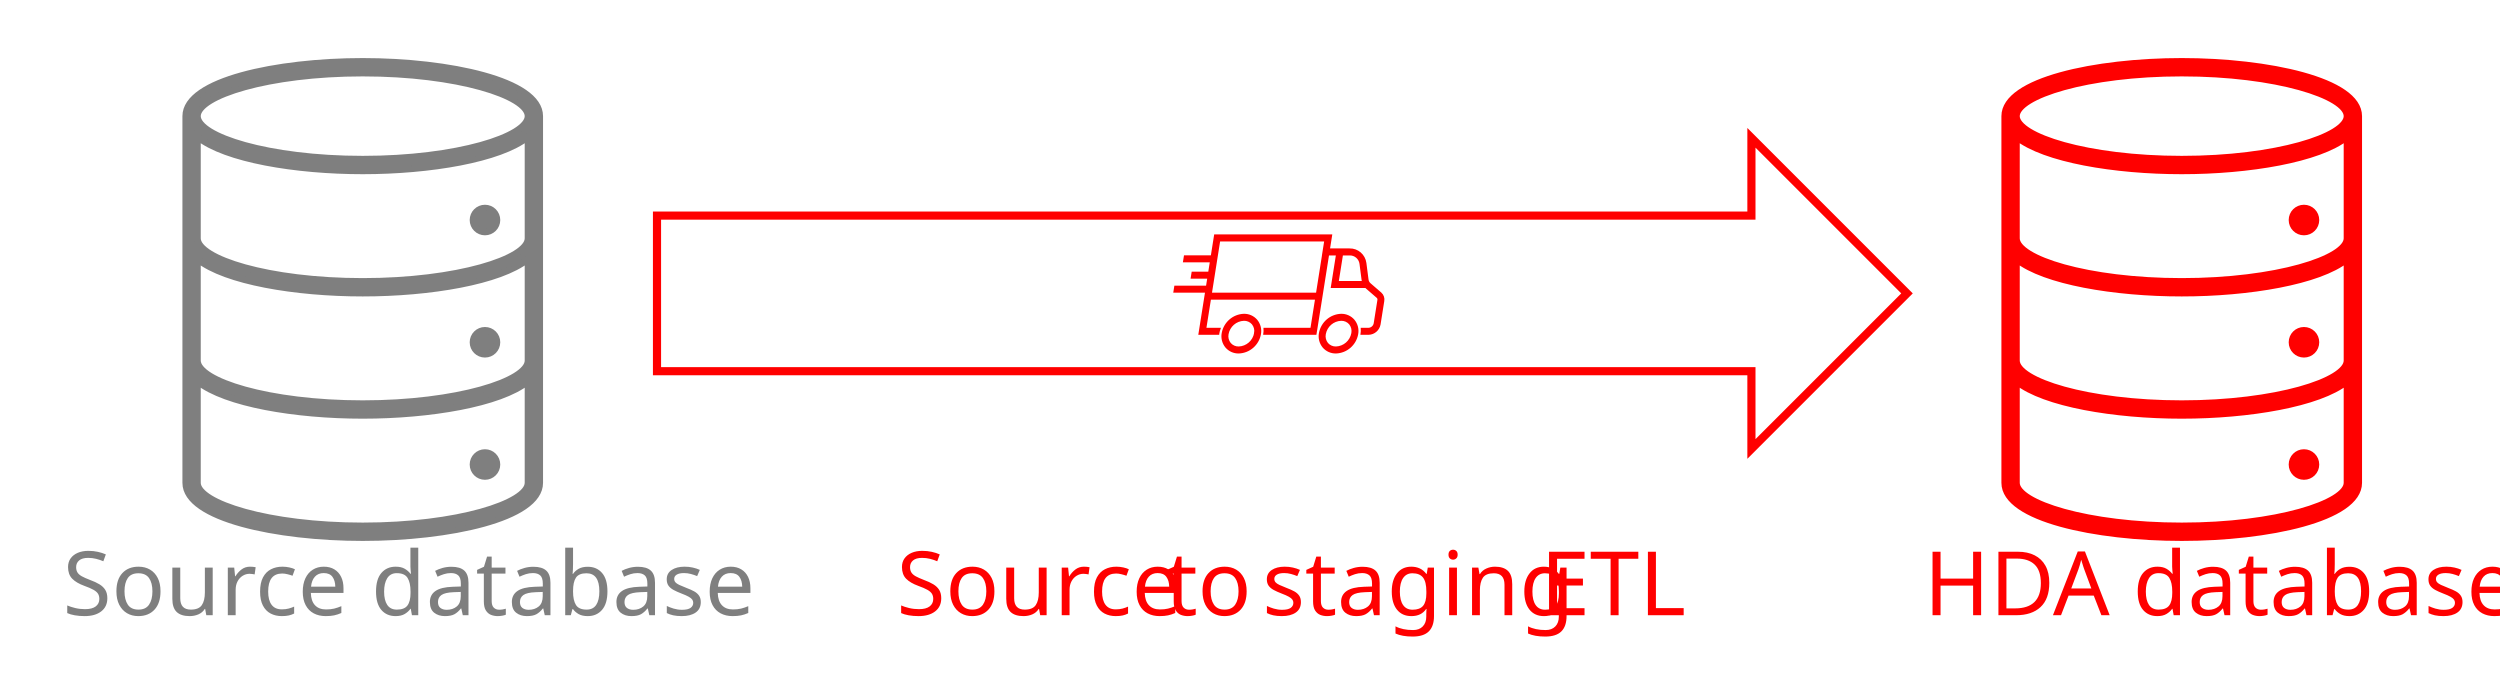
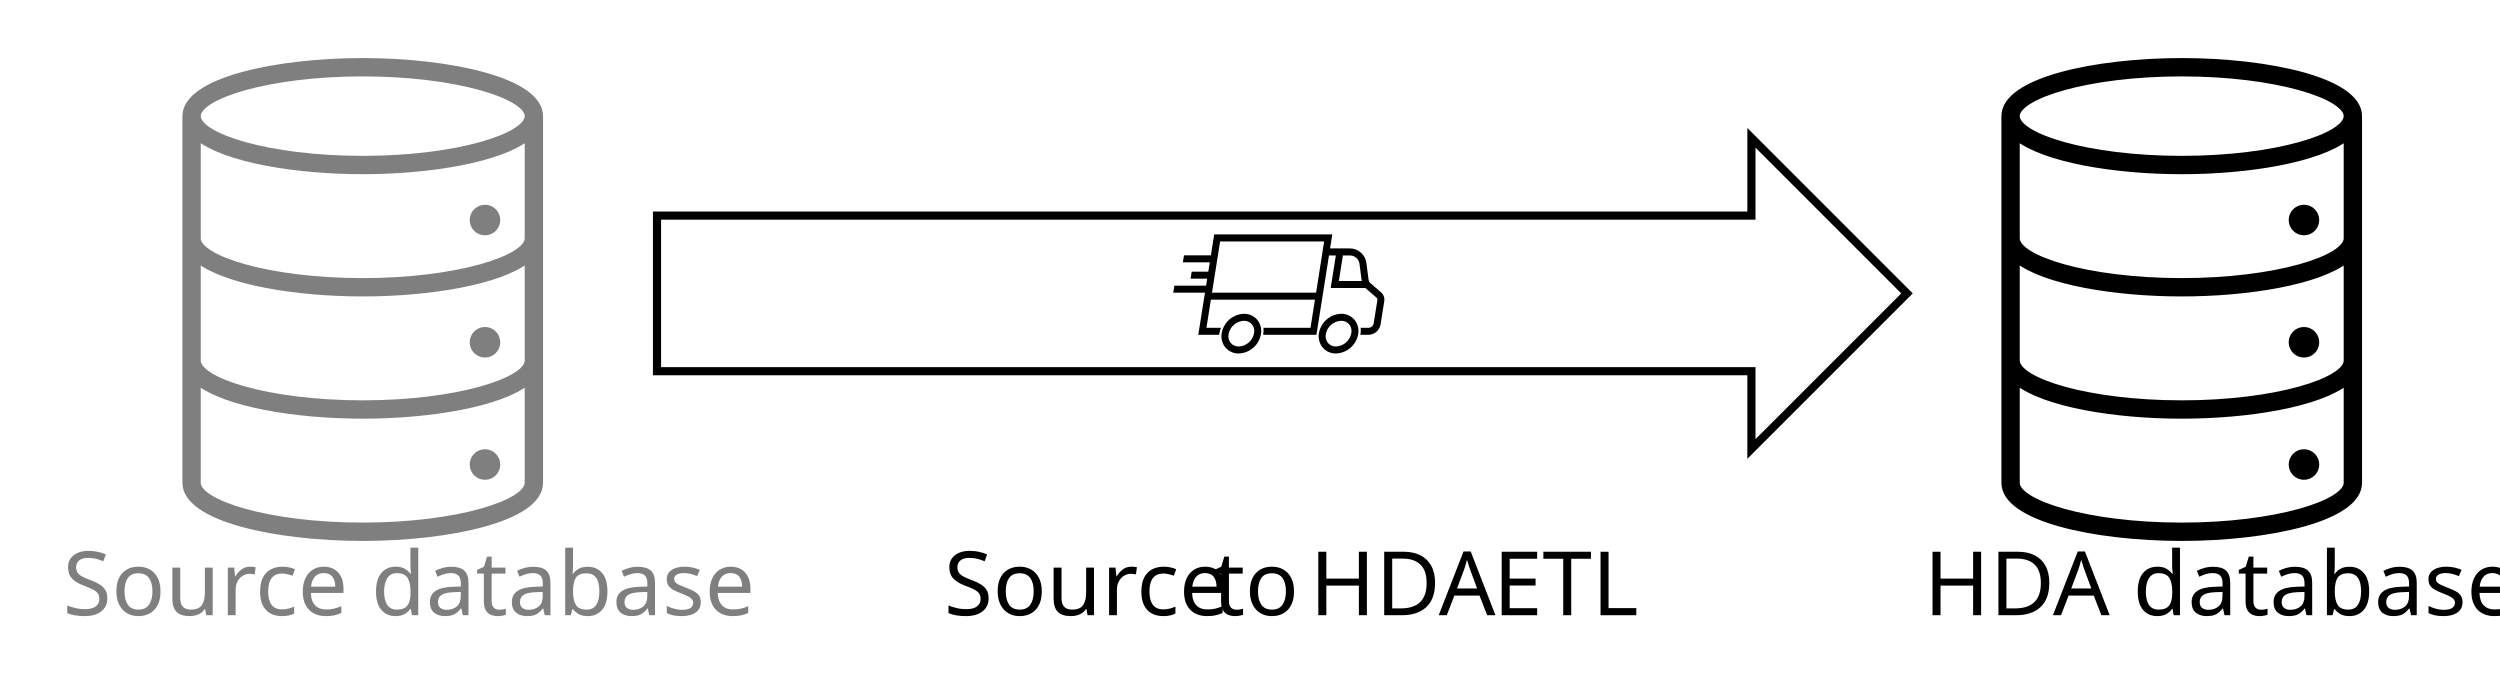
<svg xmlns="http://www.w3.org/2000/svg" width="1406" height="390" xml:space="preserve" overflow="hidden">
  <g transform="translate(-620 -1141)">
    <g>
      <g>
        <g>
-           <path d="M1946.69 1412.56 1946.69 1206.31C1946.69 1186.22 1895.33 1175.37 1847 1175.37 1798.67 1175.37 1747.31 1186.22 1747.31 1206.31L1747.31 1412.56C1747.31 1432.66 1798.67 1443.5 1847 1443.5 1895.33 1443.5 1946.69 1432.66 1946.69 1412.56ZM1847 1182.25C1900.12 1182.25 1939.81 1194.97 1939.81 1206.31 1939.81 1217.66 1900.12 1230.37 1847 1230.37 1793.88 1230.37 1754.19 1217.66 1754.19 1206.31 1754.19 1194.97 1793.88 1182.25 1847 1182.25ZM1754.19 1218.21C1769.76 1230.65 1809.3 1237.25 1847 1237.25 1884.7 1237.25 1924.24 1230.65 1939.81 1218.21L1939.81 1275.06C1939.81 1286.41 1900.12 1299.12 1847 1299.12 1793.88 1299.12 1754.19 1286.41 1754.19 1275.06ZM1754.19 1286.96C1769.76 1299.4 1809.3 1306 1847 1306 1884.7 1306 1924.24 1299.4 1939.81 1286.96L1939.81 1343.81C1939.81 1355.16 1900.12 1367.87 1847 1367.87 1793.88 1367.87 1754.19 1355.16 1754.19 1343.81ZM1754.19 1412.56 1754.19 1355.71C1769.76 1368.15 1809.3 1374.75 1847 1374.75 1884.7 1374.75 1924.24 1368.15 1939.81 1355.71L1939.81 1412.56C1939.81 1423.91 1900.12 1436.62 1847 1436.62 1793.88 1436.62 1754.19 1423.91 1754.19 1412.56Z" stroke="#FF0000" stroke-width="3.438" fill="#FF0000" />
-           <path d="M1922.62 1264.75C1922.62 1268.55 1919.55 1271.62 1915.75 1271.62 1911.95 1271.62 1908.88 1268.55 1908.88 1264.75 1908.88 1260.95 1911.95 1257.87 1915.75 1257.87 1919.55 1257.87 1922.62 1260.95 1922.62 1264.75Z" stroke="#FF0000" stroke-width="3.438" fill="#FF0000" />
-           <path d="M1922.62 1333.5C1922.62 1337.3 1919.55 1340.37 1915.75 1340.37 1911.95 1340.37 1908.88 1337.3 1908.88 1333.5 1908.88 1329.7 1911.95 1326.62 1915.75 1326.62 1919.55 1326.62 1922.62 1329.7 1922.62 1333.5Z" stroke="#FF0000" stroke-width="3.438" fill="#FF0000" />
-           <path d="M1922.62 1402.25C1922.62 1406.05 1919.55 1409.12 1915.75 1409.12 1911.95 1409.12 1908.88 1406.05 1908.88 1402.25 1908.88 1398.45 1911.95 1395.37 1915.75 1395.37 1919.55 1395.37 1922.62 1398.45 1922.62 1402.25Z" stroke="#FF0000" stroke-width="3.438" fill="#FF0000" />
+           <path d="M1946.69 1412.56 1946.69 1206.31C1946.69 1186.22 1895.33 1175.37 1847 1175.37 1798.67 1175.37 1747.31 1186.22 1747.31 1206.31L1747.31 1412.56C1747.31 1432.66 1798.67 1443.5 1847 1443.5 1895.33 1443.5 1946.69 1432.66 1946.69 1412.56ZM1847 1182.25C1900.12 1182.25 1939.81 1194.97 1939.81 1206.31 1939.81 1217.66 1900.12 1230.37 1847 1230.37 1793.88 1230.37 1754.19 1217.66 1754.19 1206.31 1754.19 1194.97 1793.88 1182.25 1847 1182.25ZM1754.19 1218.21C1769.76 1230.65 1809.3 1237.25 1847 1237.25 1884.7 1237.25 1924.24 1230.65 1939.81 1218.21L1939.81 1275.06C1939.81 1286.41 1900.12 1299.12 1847 1299.12 1793.88 1299.12 1754.19 1286.41 1754.19 1275.06ZM1754.19 1286.96C1769.76 1299.4 1809.3 1306 1847 1306 1884.7 1306 1924.24 1299.4 1939.81 1286.96L1939.81 1343.81C1939.81 1355.16 1900.12 1367.87 1847 1367.87 1793.88 1367.87 1754.19 1355.16 1754.19 1343.81ZM1754.19 1412.56 1754.19 1355.71C1769.76 1368.15 1809.3 1374.75 1847 1374.75 1884.7 1374.75 1924.24 1368.15 1939.81 1355.71L1939.81 1412.56C1939.81 1423.91 1900.12 1436.62 1847 1436.62 1793.88 1436.62 1754.19 1423.91 1754.19 1412.56Z" stroke="#000000" stroke-width="3.438" />
+           <path d="M1922.62 1264.75C1922.62 1268.55 1919.55 1271.62 1915.75 1271.62 1911.95 1271.62 1908.88 1268.55 1908.88 1264.75 1908.88 1260.95 1911.95 1257.87 1915.75 1257.87 1919.55 1257.87 1922.62 1260.95 1922.62 1264.75Z" stroke="#000000" stroke-width="3.438" />
+           <path d="M1922.62 1333.5C1922.62 1337.3 1919.55 1340.37 1915.75 1340.37 1911.95 1340.37 1908.88 1337.3 1908.88 1333.5 1908.88 1329.7 1911.95 1326.62 1915.75 1326.62 1919.55 1326.62 1922.62 1329.7 1922.62 1333.5Z" stroke="#000000" stroke-width="3.438" />
+           <path d="M1922.62 1402.25C1922.62 1406.05 1919.55 1409.12 1915.75 1409.12 1911.95 1409.12 1908.88 1406.05 1908.88 1402.25 1908.88 1398.45 1911.95 1395.37 1915.75 1395.37 1919.55 1395.37 1922.62 1398.45 1922.62 1402.25Z" stroke="#000000" stroke-width="3.438" />
        </g>
      </g>
    </g>
-     <text fill="#FF0000" font-family="Calibri,Calibri_MSFontService,sans-serif" font-weight="400" font-size="50" transform="matrix(1 0 0 1 1702.02 1487)">HDA database</text>
+     <text font-family="Calibri,Calibri_MSFontService,sans-serif" font-weight="400" font-size="50" transform="matrix(1 0 0 1 1702.02 1487)">HDA database</text>
    <g>
      <g>
        <g>
          <path d="M923.687 1412.56 923.687 1206.31C923.687 1186.22 872.328 1175.37 824 1175.37 775.672 1175.37 724.312 1186.22 724.312 1206.31L724.312 1412.56C724.312 1432.66 775.672 1443.5 824 1443.5 872.328 1443.5 923.687 1432.66 923.687 1412.56ZM824 1182.25C877.12 1182.25 916.812 1194.97 916.812 1206.31 916.812 1217.66 877.12 1230.37 824 1230.37 770.88 1230.37 731.187 1217.66 731.187 1206.31 731.187 1194.97 770.88 1182.25 824 1182.25ZM731.187 1218.21C746.756 1230.65 786.301 1237.25 824 1237.25 861.699 1237.25 901.244 1230.65 916.812 1218.21L916.812 1275.06C916.812 1286.41 877.12 1299.12 824 1299.12 770.88 1299.12 731.187 1286.41 731.187 1275.06ZM731.187 1286.96C746.756 1299.4 786.301 1306 824 1306 861.699 1306 901.244 1299.4 916.812 1286.96L916.812 1343.81C916.812 1355.16 877.12 1367.87 824 1367.87 770.88 1367.87 731.187 1355.16 731.187 1343.81ZM731.187 1412.56 731.187 1355.71C746.756 1368.15 786.301 1374.75 824 1374.75 861.699 1374.75 901.244 1368.15 916.812 1355.71L916.812 1412.56C916.812 1423.91 877.12 1436.62 824 1436.62 770.88 1436.62 731.187 1423.91 731.187 1412.56Z" stroke="#7F7F7F" stroke-width="3.438" fill="#7F7F7F" />
          <path d="M899.625 1264.75C899.625 1268.55 896.547 1271.62 892.75 1271.62 888.953 1271.62 885.875 1268.55 885.875 1264.75 885.875 1260.95 888.953 1257.87 892.75 1257.87 896.547 1257.87 899.625 1260.95 899.625 1264.75Z" stroke="#7F7F7F" stroke-width="3.438" fill="#7F7F7F" />
          <path d="M899.625 1333.5C899.625 1337.3 896.547 1340.37 892.75 1340.37 888.953 1340.37 885.875 1337.3 885.875 1333.5 885.875 1329.7 888.953 1326.62 892.75 1326.62 896.547 1326.62 899.625 1329.7 899.625 1333.5Z" stroke="#7F7F7F" stroke-width="3.438" fill="#7F7F7F" />
          <path d="M899.625 1402.25C899.625 1406.05 896.547 1409.12 892.75 1409.12 888.953 1409.12 885.875 1406.05 885.875 1402.25 885.875 1398.45 888.953 1395.37 892.75 1395.37 896.547 1395.37 899.625 1398.45 899.625 1402.25Z" stroke="#7F7F7F" stroke-width="3.438" fill="#7F7F7F" />
        </g>
      </g>
    </g>
    <text fill="#7F7F7F" font-family="Calibri,Calibri_MSFontService,sans-serif" font-weight="400" font-size="50" transform="matrix(1 0 0 1 655.272 1487)">Source database</text>
-     <path d="M1605 1393.5 1605 1349.75 989.5 1349.75 989.5 1262.25 1605 1262.25 1605 1218.5 1692.5 1306Z" stroke="#FF0000" stroke-width="4.583" stroke-miterlimit="8" fill="none" fill-rule="evenodd" />
+     <path d="M1605 1393.5 1605 1349.75 989.5 1349.75 989.5 1262.25 1605 1262.25 1605 1218.5 1692.5 1306Z" stroke="#000000" stroke-width="4.583" stroke-miterlimit="8" fill="none" fill-rule="evenodd" />
    <g>
      <g>
        <g>
-           <path d="M41.575 75.534C35.716 75.73 30.785 79.981 29.727 85.747 29.231 88.428 29.954 91.191 31.698 93.286 33.449 95.3 36.005 96.431 38.673 96.372 44.532 96.176 49.463 91.925 50.521 86.159 51.017 83.478 50.295 80.715 48.549 78.62 46.798 76.606 44.243 75.476 41.575 75.534ZM47.956 85.747C47.132 90.271 43.267 93.61 38.672 93.768 36.767 93.822 34.938 93.026 33.678 91.596 32.432 90.079 31.924 88.087 32.292 86.159 33.114 81.634 36.98 78.295 41.575 78.138 43.48 78.085 45.31 78.88 46.57 80.31 47.814 81.828 48.319 83.82 47.95 85.747Z" stroke="#FF0000" stroke-width="1.302" fill="#FF0000" transform="matrix(1 0 0 1.008 1278 1242)" />
-           <path d="M118.442 63.551 112.372 58.342C111.566 57.651 111.067 56.667 110.985 55.608L109.814 46.624C109.242 42.218 105.436 38.954 100.995 39.062L89.267 39.062 90.518 31.25 25.414 31.25 23.555 42.9 8.436 42.9 8.021 45.504 23.139 45.504 22.098 52.014 12.76 52.014 12.345 54.618 21.688 54.618 20.857 59.827 3.02 59.827 2.604 62.431 20.443 62.431 16.685 85.953 27.094 85.953C27.103 85.884 27.105 85.816 27.116 85.747 27.25 84.931 27.456 84.129 27.732 83.349L19.737 83.349 22.452 66.337 82.298 66.337 79.583 83.349 53.263 83.349C53.313 84.219 53.275 85.091 53.148 85.953L81.782 85.953 82.22 83.349 88.872 41.667 94.048 41.667 91.146 59.827 110.195 59.827C110.354 60.008 110.523 60.179 110.702 60.34L116.708 65.495C117.215 65.95 117.437 66.643 117.289 67.308L115.206 80.329C114.869 82.005 113.445 83.244 111.738 83.345L107.952 83.345C108.001 84.215 107.963 85.087 107.837 85.949L111.743 85.949C114.729 85.844 117.24 83.678 117.782 80.741L119.866 67.72C120.154 66.177 119.614 64.595 118.442 63.551ZM86.695 38.654 86.213 41.667 86.236 41.667 82.72 63.73 22.867 63.73 27.635 33.854 87.463 33.854ZM94.202 57.223 96.685 41.667 100.995 41.667C104.124 41.563 106.822 43.849 107.233 46.953L108.397 55.894C108.441 56.344 108.528 56.788 108.657 57.22Z" stroke="#FF0000" stroke-width="1.302" fill="#FF0000" transform="matrix(1 0 0 1.008 1278 1242)" />
-           <path d="M96.264 75.534C90.402 75.727 85.467 79.979 84.409 85.747 83.913 88.428 84.636 91.191 86.38 93.286 88.132 95.3 90.687 96.431 93.355 96.372 99.216 96.178 104.149 91.925 105.204 86.157 105.701 83.477 104.978 80.714 103.233 78.62 101.483 76.608 98.93 75.477 96.264 75.534ZM102.638 85.747 102.638 85.747C101.815 90.271 97.951 93.611 93.355 93.768 91.451 93.822 89.621 93.026 88.362 91.596 87.117 90.079 86.61 88.087 86.979 86.159 87.802 81.634 91.667 78.295 96.263 78.138 98.167 78.084 99.997 78.88 101.256 80.31 102.5 81.828 103.006 83.82 102.638 85.747Z" stroke="#FF0000" stroke-width="1.302" fill="#FF0000" transform="matrix(1 0 0 1.008 1278 1242)" />
+           <path d="M41.575 75.534C35.716 75.73 30.785 79.981 29.727 85.747 29.231 88.428 29.954 91.191 31.698 93.286 33.449 95.3 36.005 96.431 38.673 96.372 44.532 96.176 49.463 91.925 50.521 86.159 51.017 83.478 50.295 80.715 48.549 78.62 46.798 76.606 44.243 75.476 41.575 75.534ZM47.956 85.747C47.132 90.271 43.267 93.61 38.672 93.768 36.767 93.822 34.938 93.026 33.678 91.596 32.432 90.079 31.924 88.087 32.292 86.159 33.114 81.634 36.98 78.295 41.575 78.138 43.48 78.085 45.31 78.88 46.57 80.31 47.814 81.828 48.319 83.82 47.95 85.747Z" stroke="#000000" stroke-width="1.302" transform="matrix(1 0 0 1.008 1278 1242)" />
+           <path d="M118.442 63.551 112.372 58.342C111.566 57.651 111.067 56.667 110.985 55.608L109.814 46.624C109.242 42.218 105.436 38.954 100.995 39.062L89.267 39.062 90.518 31.25 25.414 31.25 23.555 42.9 8.436 42.9 8.021 45.504 23.139 45.504 22.098 52.014 12.76 52.014 12.345 54.618 21.688 54.618 20.857 59.827 3.02 59.827 2.604 62.431 20.443 62.431 16.685 85.953 27.094 85.953C27.103 85.884 27.105 85.816 27.116 85.747 27.25 84.931 27.456 84.129 27.732 83.349L19.737 83.349 22.452 66.337 82.298 66.337 79.583 83.349 53.263 83.349C53.313 84.219 53.275 85.091 53.148 85.953L81.782 85.953 82.22 83.349 88.872 41.667 94.048 41.667 91.146 59.827 110.195 59.827C110.354 60.008 110.523 60.179 110.702 60.34L116.708 65.495C117.215 65.95 117.437 66.643 117.289 67.308L115.206 80.329C114.869 82.005 113.445 83.244 111.738 83.345L107.952 83.345C108.001 84.215 107.963 85.087 107.837 85.949L111.743 85.949C114.729 85.844 117.24 83.678 117.782 80.741L119.866 67.72C120.154 66.177 119.614 64.595 118.442 63.551ZM86.695 38.654 86.213 41.667 86.236 41.667 82.72 63.73 22.867 63.73 27.635 33.854 87.463 33.854ZM94.202 57.223 96.685 41.667 100.995 41.667C104.124 41.563 106.822 43.849 107.233 46.953L108.397 55.894C108.441 56.344 108.528 56.788 108.657 57.22Z" stroke="#000000" stroke-width="1.302" transform="matrix(1 0 0 1.008 1278 1242)" />
+           <path d="M96.264 75.534C90.402 75.727 85.467 79.979 84.409 85.747 83.913 88.428 84.636 91.191 86.38 93.286 88.132 95.3 90.687 96.431 93.355 96.372 99.216 96.178 104.149 91.925 105.204 86.157 105.701 83.477 104.978 80.714 103.233 78.62 101.483 76.608 98.93 75.477 96.264 75.534ZM102.638 85.747 102.638 85.747C101.815 90.271 97.951 93.611 93.355 93.768 91.451 93.822 89.621 93.026 88.362 91.596 87.117 90.079 86.61 88.087 86.979 86.159 87.802 81.634 91.667 78.295 96.263 78.138 98.167 78.084 99.997 78.88 101.256 80.31 102.5 81.828 103.006 83.82 102.638 85.747Z" stroke="#000000" stroke-width="1.302" transform="matrix(1 0 0 1.008 1278 1242)" />
        </g>
      </g>
    </g>
-     <text fill="#FF0000" font-family="Calibri,Calibri_MSFontService,sans-serif" font-weight="400" font-size="50" transform="matrix(1 0 0 1 1124.26 1487)">Source </text>
-     <text fill="#FF0000" font-family="Calibri,Calibri_MSFontService,sans-serif" font-weight="400" font-size="50" transform="matrix(1 0 0 1 1275.51 1487)">to</text>
-     <text fill="#FF0000" font-family="Calibri,Calibri_MSFontService,sans-serif" font-weight="400" font-size="50" transform="matrix(1 0 0 1 1329.93 1487)">staging</text>
-     <text fill="#FF0000" font-family="Calibri,Calibri_MSFontService,sans-serif" font-weight="400" font-size="50" transform="matrix(1 0 0 1 1486.34 1487)">ETL</text>
+     <text font-family="Calibri,Calibri_MSFontService,sans-serif" font-weight="400" font-size="50" transform="matrix(1 0 0 1 1150.9 1487)">Source </text>
+     <text font-family="Calibri,Calibri_MSFontService,sans-serif" font-weight="400" font-size="50" transform="matrix(1 0 0 1 1302.15 1487)">to</text>
+     <text font-family="Calibri,Calibri_MSFontService,sans-serif" font-weight="400" font-size="50" transform="matrix(1 0 0 1 1356.58 1487)">HDA</text>
+     <text font-family="Calibri,Calibri_MSFontService,sans-serif" font-weight="400" font-size="50" transform="matrix(1 0 0 1 1459.7 1487)">ETL</text>
  </g>
</svg>
